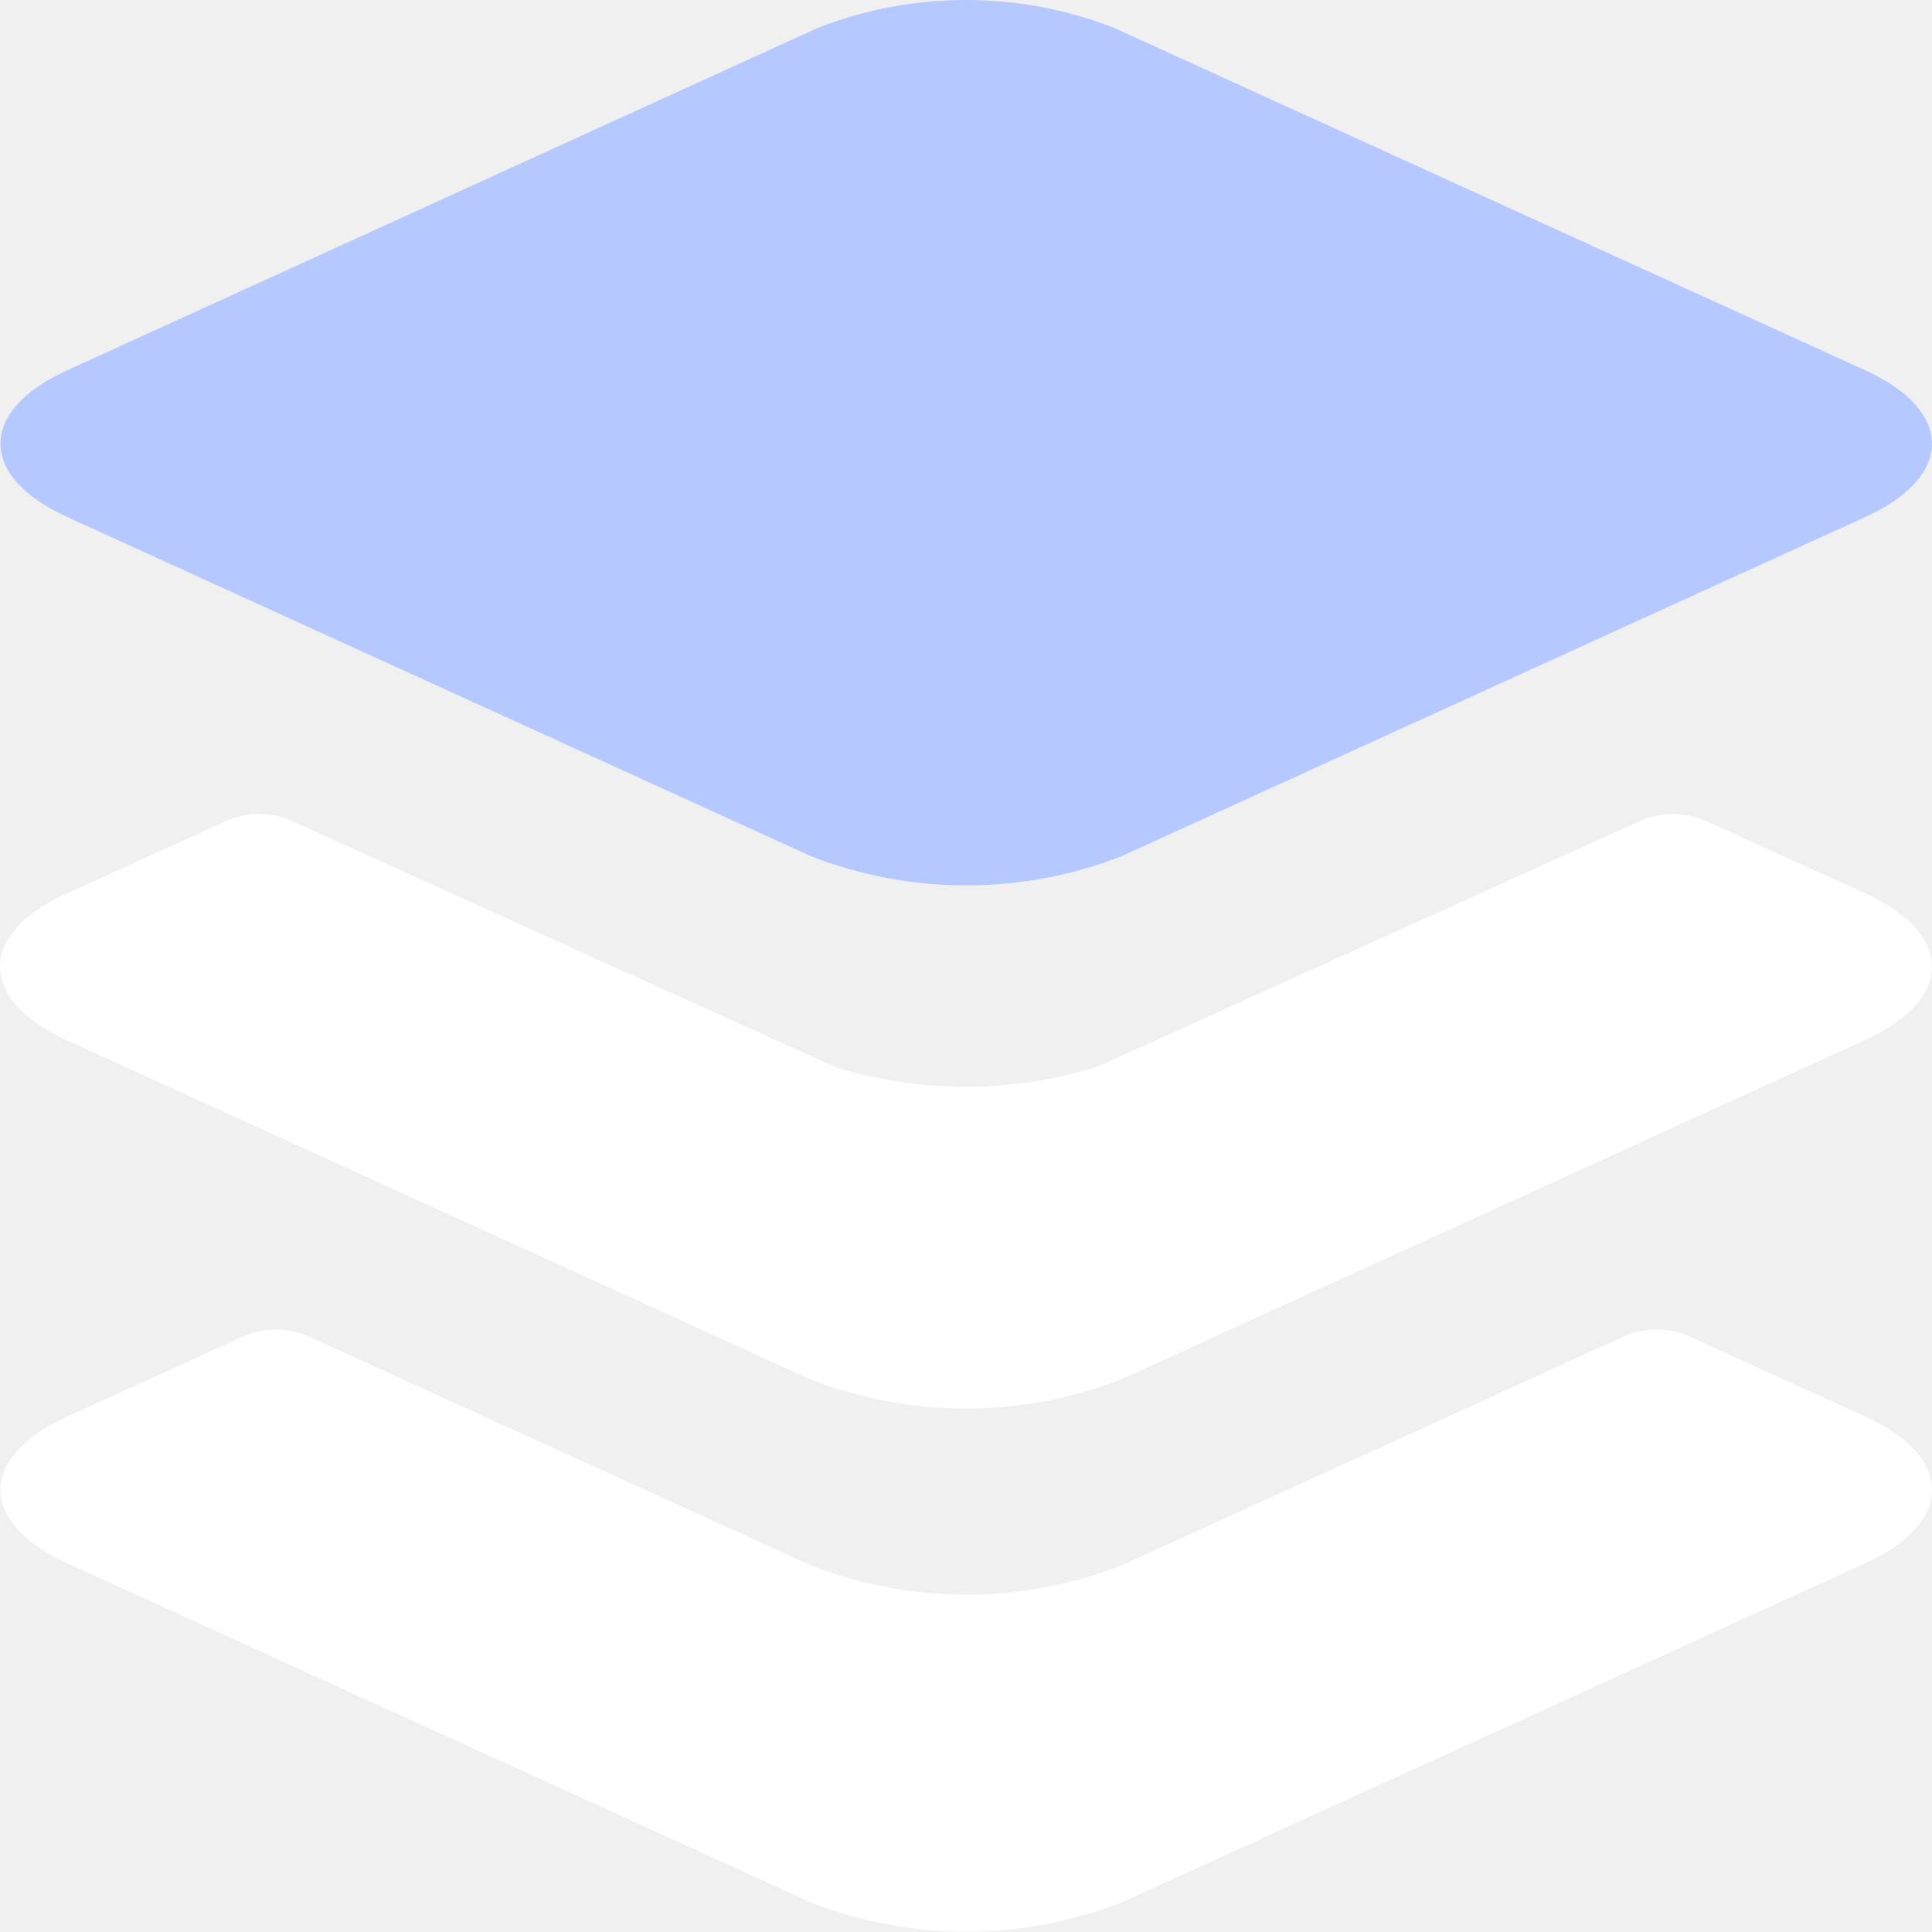
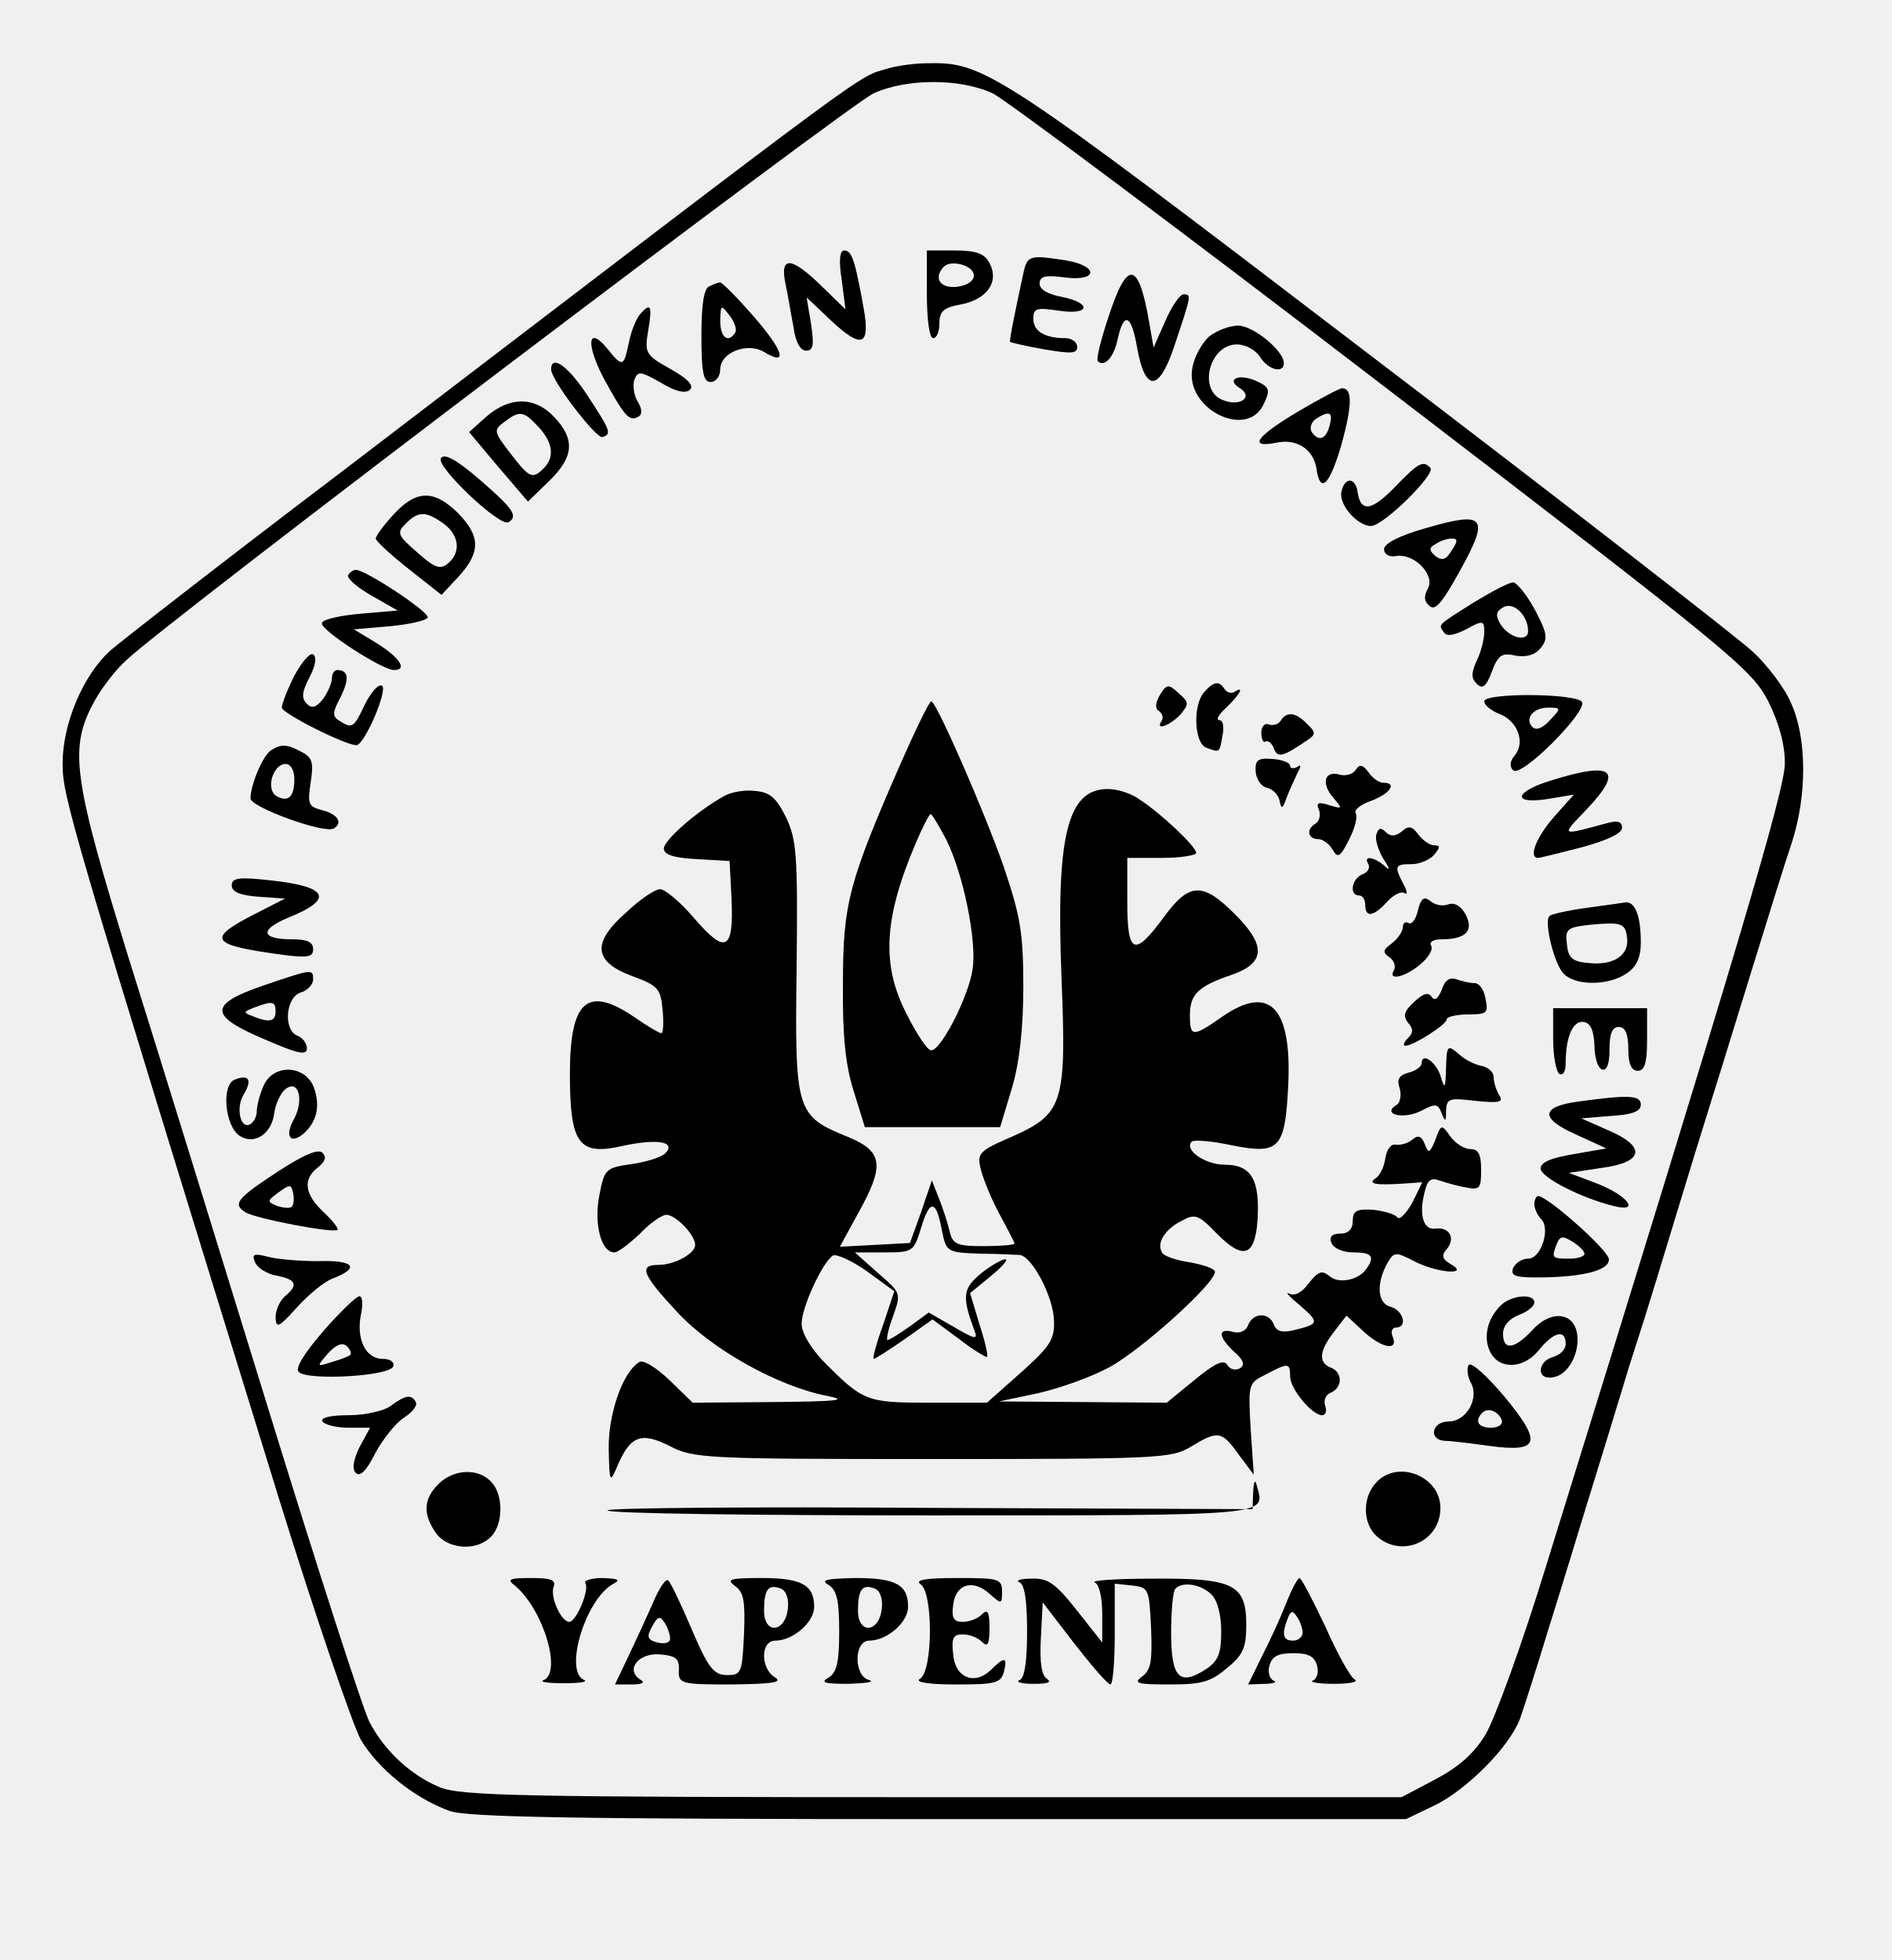
- <svg xmlns="http://www.w3.org/2000/svg" width="311.983" height="311.929" viewBox="0 0 311.983 311.929">
-   <g id="Icon_ionic-ios-apps" data-name="Icon ionic-ios-apps" transform="translate(-4.494 -4.496)">
-     <path id="Path_9" data-name="Path 9" d="M305.678,64.318,184.327,9a65.721,65.721,0,0,0-47.842,0L15.22,64.318c-14.293,6.5-14.293,17.117,0,23.639l120.221,54.826a69.059,69.059,0,0,0,50.033,0L305.687,87.956C319.971,81.46,319.971,70.822,305.678,64.318Z" transform="translate(0.07 0)" fill="#b5c8ff" />
-     <g id="Group_1" data-name="Group 1" transform="translate(4.493 135.941)">
-       <path id="Path_10" data-name="Path 10" d="M135.441,61.195,54.375,24.239a13.18,13.18,0,0,0-10.8,0L15.22,37.154C.927,43.65.927,54.271,15.22,60.792l120.221,54.826a69.058,69.058,0,0,0,50.033,0L305.687,60.792c14.293-6.5,14.293-17.117,0-23.639L277.341,24.239a13.18,13.18,0,0,0-10.8,0L185.474,61.195A69.058,69.058,0,0,1,135.441,61.195Z" transform="translate(-4.423 60.176)" fill="#fff" />
-       <path id="Path_11" data-name="Path 11" d="M305.757,28.732,280,17.033a12.992,12.992,0,0,0-10.724,0l-87.724,39.72a71.712,71.712,0,0,1-42.159,0L51.681,17.033a12.992,12.992,0,0,0-10.724,0l-25.744,11.7C.92,35.228.92,45.849,15.213,52.371L135.426,107.2a69.058,69.058,0,0,0,50.033,0L305.671,52.371C320.049,45.866,320.049,35.228,305.757,28.732Z" transform="translate(-4.493 -15.875)" fill="#fff" />
-     </g>
+ <svg xmlns="http://www.w3.org/2000/svg" version="1.0" width="302pt" height="313pt" viewBox="0 0 302 313" preserveAspectRatio="xMidYMid meet">
+   <g transform="translate(0,313) scale(0.1,-0.1)" fill="#000000" stroke="none">
+     <path d="M1419 3021 c-54 -17 8 29 -869 -641 -190 -144 -358 -275 -374 -289 -43 -39 -76 -116 -76 -180 0 -54 8 -82 346 -1176 58 -187 117 -359 130 -383 28 -47 86 -94 142 -114 29 -10 196 -13 782 -13 l745 0 46 22 c51 25 119 93 136 138 6 17 27 82 46 145 20 63 54 176 77 250 23 74 46 151 52 170 6 19 17 53 24 75 7 22 29 94 49 160 20 66 47 154 60 195 13 41 42 136 65 210 23 74 50 162 61 194 25 77 24 168 -1 223 -10 24 -38 61 -62 83 -24 22 -299 236 -613 475 -594 454 -613 466 -704 464 -20 0 -48 -4 -62 -8z m166 -40 c22 -11 303 -221 625 -468 556 -426 586 -451 613 -502 18 -36 27 -70 27 -100 0 -43 -76 -298 -381 -1281 -38 -124 -82 -245 -97 -270 -19 -31 -43 -52 -81 -72 l-53 -28 -749 0 c-655 0 -754 2 -787 16 -46 19 -88 58 -112 104 -10 19 -82 242 -160 495 -78 253 -178 577 -223 720 -89 288 -97 338 -59 410 11 22 35 54 54 71 65 62 1154 887 1193 905 53 24 138 24 190 0z" />
+     <path d="M1344 2683 l6 -47 -38 37 c-48 47 -67 49 -58 5 4 -18 9 -50 13 -70 3 -24 11 -38 20 -38 12 0 13 9 8 43 l-7 42 38 -36 c50 -47 64 -42 53 19 -14 78 -19 92 -31 92 -7 0 -9 -15 -4 -47z" />
+     <path d="M1480 2660 c0 -40 4 -70 10 -70 6 0 10 11 10 24 0 19 7 25 35 30 41 8 61 36 45 66 -8 15 -21 20 -55 20 l-45 0 0 -70z m75 30 c0 -9 -11 -16 -27 -18 -27 -3 -38 14 -21 32 12 12 48 2 48 -14z" />
+     <path d="M1635 2698 c-14 -65 -24 -113 -22 -114 1 -1 26 -7 55 -12 42 -7 52 -7 52 4 0 8 -9 14 -19 14 -33 0 -51 11 -51 31 0 17 5 18 40 13 50 -8 55 12 5 22 -22 4 -35 12 -35 21 0 12 9 14 40 10 53 -7 55 18 3 27 -57 9 -62 8 -68 -16z" />
+     <path d="M1770 2624 c-12 -36 -20 -68 -17 -71 11 -10 26 7 32 37 10 44 22 37 31 -17 13 -70 35 -68 59 4 27 81 28 83 15 83 -6 0 -19 -19 -29 -42 l-19 -43 -7 40 c-17 99 -35 101 -65 9z" />
+     <path d="M1133 2673 c-9 -3 -13 -29 -13 -79 0 -59 3 -74 15 -74 8 0 15 9 15 20 0 27 43 44 70 28 39 -24 31 2 -16 56 -27 31 -51 55 -54 55 -3 0 -11 -3 -17 -6z m41 -74 c-11 -18 -24 -8 -24 19 1 26 1 26 15 8 8 -10 12 -23 9 -27z" />
+     <path d="M1021 2627 c-6 -8 -14 -28 -17 -45 -8 -38 -10 -39 -34 -9 -32 39 -35 7 -5 -49 33 -60 40 -68 55 -59 6 4 5 13 -2 24 -6 10 -8 26 -5 35 6 14 10 13 42 -5 25 -15 40 -18 47 -11 6 6 -3 17 -32 33 -39 22 -41 25 -35 61 7 41 4 46 -14 25z" />
+     <path d="M1931 2593 c-11 -10 -24 -32 -27 -50 -13 -66 88 -116 114 -58 11 23 9 27 -13 37 -28 12 -48 2 -25 -12 22 -14 0 -30 -27 -19 -41 15 -22 89 22 89 14 0 30 -9 37 -20 13 -21 38 -27 38 -10 0 20 -49 60 -73 60 -14 0 -34 -8 -46 -17z" />
+     <path d="M880 2540 c0 -17 72 -111 82 -108 15 5 13 10 -23 65 -31 48 -59 68 -59 43z" />
+     <path d="M2073 2473 c-67 -40 -81 -59 -35 -50 32 7 59 -10 64 -41 6 -42 21 -27 40 38 17 62 18 90 1 90 -4 0 -36 -17 -70 -37z m50 -23 c-6 -22 -18 -26 -29 -9 -3 6 0 15 7 20 22 14 28 11 22 -11z" />
+     <path d="M777 2465 l-28 -25 47 -56 47 -55 34 33 c39 38 42 66 8 102 -31 33 -71 33 -108 1z m83 -17 c23 -25 26 -48 8 -66 -18 -18 -23 -15 -53 24 -27 35 -27 37 -10 50 25 19 31 18 55 -8z" />
+     <path d="M704 2398 c-8 -13 94 -110 108 -102 16 10 7 22 -46 68 -37 32 -57 43 -62 34z" />
+     <path d="M2230 2355 c-39 -41 -57 -44 -62 -12 -3 25 -21 26 -26 2 -5 -21 26 -55 47 -55 20 0 104 83 95 93 -12 12 -19 8 -54 -28z" />
+     <path d="M629 2309 c-16 -17 -29 -35 -29 -39 0 -4 24 -26 53 -49 l52 -41 28 30 c35 39 34 64 -2 101 -38 37 -66 37 -102 -2z m79 -15 c25 -18 29 -46 7 -64 -12 -10 -21 -7 -49 18 -31 27 -33 31 -18 46 20 20 32 20 60 0z" />
+     <path d="M2278 2287 c-43 -12 -68 -25 -68 -34 0 -8 8 -13 19 -11 29 5 63 -30 51 -52 -7 -12 -6 -21 3 -28 9 -8 21 7 49 58 47 85 39 94 -54 67z m40 -36 c-9 -15 -15 -17 -26 -9 -10 9 -11 13 0 19 7 5 19 9 26 9 10 0 10 -4 0 -19z" />
+     <path d="M556 2212 c-3 -5 14 -20 37 -33 l42 -24 -59 -5 c-33 -3 -61 -9 -62 -15 -4 -10 96 -75 115 -75 22 0 10 19 -26 42 l-38 23 58 5 c31 3 58 9 60 14 2 9 -99 76 -115 76 -4 0 -9 -4 -12 -8z" />
+     <path d="M2355 2169 c-62 -39 -58 -36 -50 -48 4 -8 16 -6 36 4 27 15 29 14 29 -4 0 -11 -5 -32 -12 -46 -9 -20 -9 -28 0 -37 9 -9 15 -5 24 19 10 27 16 31 38 26 17 -3 31 1 40 12 12 15 11 23 -9 61 -13 24 -29 44 -35 44 -6 0 -33 -14 -61 -31z m85 -47 c0 -18 -30 -11 -44 11 -8 14 -8 20 4 27 16 10 40 -12 40 -38z" />
+     <path d="M470 2051 c-11 -22 -20 -45 -20 -51 0 -9 101 -60 119 -60 13 0 51 89 41 95 -6 3 -17 -10 -27 -29 -18 -39 -21 -40 -41 -27 -12 7 -11 14 2 38 14 29 13 43 -6 43 -4 0 -8 -6 -8 -13 0 -7 -6 -22 -14 -33 -11 -14 -18 -16 -26 -8 -9 9 -8 19 4 42 10 19 12 33 6 37 -5 3 -18 -12 -30 -34z" />
+     <path d="M1852 2020 c-7 -12 -8 -21 -2 -25 6 -4 8 -11 5 -16 -11 -16 11 -9 29 9 15 18 15 20 -2 35 -16 15 -19 15 -30 -3z" />
+     <path d="M1923 2025 c-19 -21 -16 -82 3 -89 22 -8 21 -9 26 19 3 14 1 25 -5 25 -6 0 -1 9 11 20 22 21 30 36 13 25 -5 -3 -12 -1 -16 5 -8 13 -17 12 -32 -5z" />
+     <path d="M2370 2010 c0 -6 11 -15 24 -20 29 -11 42 -45 25 -66 -8 -9 -9 -18 -3 -24 13 -13 119 94 110 109 -9 14 -156 15 -156 1z m105 -30 c-12 -13 -22 -17 -28 -11 -13 13 1 31 25 31 21 0 21 -1 3 -20z" />
+     <path d="M1440 1915 c-85 -194 -94 -228 -94 -355 -1 -83 4 -131 17 -172 l18 -58 108 0 108 0 19 63 c12 41 18 95 18 162 0 86 -5 113 -31 190 -31 89 -108 265 -116 265 -3 0 -24 -43 -47 -95z m71 -126 c27 -54 49 -161 42 -207 -7 -46 -53 -134 -67 -129 -6 1 -23 27 -38 57 -41 79 -37 153 14 273 11 26 22 47 24 47 2 0 13 -18 25 -41z" />
+     <path d="M2045 1979 c-4 -6 -12 -8 -19 -6 -6 3 -12 -3 -12 -13 0 -10 3 -17 7 -14 4 2 10 -3 13 -11 6 -16 14 -14 55 14 12 8 12 12 -2 25 -18 19 -33 20 -42 5z" />
+     <path d="M433 1932 c-13 -8 -33 -55 -33 -77 0 -14 118 -57 133 -48 15 9 6 23 -18 29 -23 6 -24 10 -19 44 5 32 3 40 -14 49 -24 13 -33 13 -49 3z m37 -46 c0 -29 -10 -38 -29 -27 -17 11 -5 51 15 51 8 0 14 -10 14 -24z" />
+     <path d="M2005 1898 c1 -13 9 -24 18 -26 9 -2 18 -11 20 -20 3 -15 5 -14 11 3 4 11 12 28 17 39 7 13 7 16 0 11 -6 -3 -11 -2 -11 2 0 5 -13 10 -28 11 -24 2 -28 -2 -27 -20z" />
+     <path d="M2165 1901 c-4 -7 -16 -11 -26 -8 -24 7 -30 -14 -10 -37 15 -18 15 -18 -6 -12 -18 6 -22 4 -17 -7 3 -8 1 -18 -5 -22 -16 -9 -13 -25 4 -25 7 0 18 -8 23 -17 8 -14 12 -12 26 16 9 17 14 36 11 42 -4 5 7 14 24 20 30 11 43 29 20 29 -7 0 -17 7 -24 17 -9 12 -14 13 -20 4z" />
+     <path d="M2478 1884 c-60 -18 -65 -39 -7 -30 l42 7 -32 -36 c-28 -32 -41 -65 -25 -65 3 0 35 8 70 17 40 11 64 22 64 31 0 10 -7 12 -22 8 -78 -21 -76 -22 -35 21 60 63 44 78 -55 47z" />
+     <path d="M1155 1858 c-43 -24 -95 -70 -95 -83 0 -10 16 -15 53 -17 l52 -3 3 -59 c4 -84 -9 -91 -59 -33 -22 26 -47 47 -55 47 -8 0 -32 -16 -54 -37 -56 -49 -52 -79 10 -102 41 -15 45 -20 48 -54 2 -20 1 -37 -2 -37 -3 0 -22 11 -42 25 -76 52 -104 28 -104 -90 0 -112 14 -131 84 -115 55 12 87 7 68 -12 -6 -6 -31 -14 -54 -17 -41 -6 -43 -8 -51 -50 -9 -46 3 -91 24 -91 6 0 24 14 41 30 16 17 35 30 42 30 15 0 46 -32 46 -48 0 -14 -33 -32 -59 -32 -32 0 -25 -16 31 -76 56 -60 161 -118 238 -133 36 -7 19 -9 -85 -10 l-129 -1 -37 36 c-21 20 -42 33 -48 29 -27 -16 -50 -84 -49 -139 1 -53 2 -55 13 -29 21 50 38 57 84 34 38 -20 56 -21 420 -21 363 0 382 1 413 20 43 26 49 25 76 -13 l24 -32 -5 73 c-4 72 -4 73 24 87 36 19 39 19 39 -3 0 -20 35 -62 51 -62 6 0 8 7 5 15 -3 9 1 18 9 21 19 8 19 33 0 40 -20 8 -19 26 5 57 l20 26 27 -25 c29 -27 56 -32 47 -9 -4 8 -1 15 5 15 19 0 12 27 -8 33 -22 5 -24 38 -5 71 10 17 13 17 42 2 36 -19 90 -23 59 -5 -14 8 -16 14 -7 24 15 18 4 36 -18 33 -19 -3 -27 22 -17 59 4 18 10 23 23 18 9 -3 28 -9 42 -11 23 -5 25 -2 25 28 0 24 -4 33 -17 33 -10 0 -24 9 -32 20 -14 20 -15 20 -24 -5 -9 -22 -11 -23 -17 -7 -5 13 -11 15 -20 7 -7 -6 -19 -9 -26 -8 -8 2 -15 -8 -17 -22 -2 -14 -9 -28 -16 -32 -13 -9 2 -11 47 -8 l28 2 -16 -33 c-10 -17 -20 -28 -24 -23 -3 5 -21 10 -38 12 -27 2 -33 -2 -33 -18 0 -13 -7 -20 -20 -20 -13 0 -18 -5 -14 -15 4 -9 19 -15 35 -15 29 0 35 -6 21 -26 -12 -18 -44 -25 -59 -12 -12 10 -18 8 -33 -11 -11 -15 -22 -21 -31 -17 -8 4 -1 -4 16 -18 32 -28 32 -30 -8 -40 -20 -5 -29 -2 -33 9 -8 20 -33 19 -41 -1 -3 -9 -13 -14 -24 -11 -25 7 -24 -8 2 -32 15 -13 17 -21 9 -26 -7 -4 -16 -2 -20 5 -6 10 -20 3 -53 -24 l-44 -36 -134 1 -134 1 62 13 c35 8 86 26 115 42 50 27 168 133 168 152 0 5 -18 11 -39 15 -22 3 -42 10 -45 15 -10 15 3 37 30 51 22 12 27 11 56 -19 43 -44 62 -38 66 21 4 64 -10 88 -52 88 -32 0 -66 24 -53 37 4 3 32 1 64 -6 76 -15 85 -6 90 96 6 125 -30 162 -106 109 -47 -33 -51 -32 -51 3 0 33 13 46 66 64 55 19 56 47 6 97 -52 52 -73 51 -114 -5 -47 -64 -58 -59 -58 25 l0 70 55 0 c30 0 55 4 55 8 0 10 -56 63 -90 85 -13 10 -36 17 -51 17 -65 0 -83 -75 -74 -302 8 -201 3 -217 -81 -254 -51 -22 -54 -26 -48 -51 4 -16 17 -48 30 -72 13 -24 24 -45 24 -47 0 -2 -22 -4 -49 -4 -44 0 -50 3 -55 25 -3 13 -11 37 -17 52 l-11 28 -17 -50 -18 -50 -56 -3 -56 -3 29 53 c43 77 40 99 -15 122 -84 34 -86 40 -83 270 2 182 0 205 -17 241 -16 32 -26 40 -50 42 -16 2 -39 -2 -50 -9z m349 -693 c7 -34 8 -35 59 -37 29 0 58 -2 65 -2 20 -2 54 -67 55 -105 1 -30 -6 -41 -53 -83 l-54 -48 -93 0 c-100 0 -105 2 -170 68 -19 20 -33 44 -33 58 0 26 33 98 50 109 5 3 30 -8 54 -25 l44 -32 -18 -54 c-11 -30 -17 -54 -15 -54 3 0 24 14 49 31 l45 32 42 -31 c23 -18 44 -30 45 -29 2 2 -3 25 -12 52 l-15 50 33 27 c18 15 29 27 23 27 -5 0 -23 -10 -39 -23 -29 -24 -30 -37 -10 -91 6 -15 1 -14 -33 6 l-40 23 -30 -22 c-17 -12 -33 -22 -36 -22 -2 0 1 17 9 38 13 37 13 37 -24 69 l-37 33 47 0 c46 0 47 1 59 40 14 46 24 44 33 -5z" />
+     <path d="M2198 1798 c-3 -7 2 -24 10 -38 12 -18 12 -22 2 -12 -17 14 -34 16 -25 2 3 -6 -1 -13 -9 -16 -18 -7 -22 -34 -6 -34 6 0 10 -7 10 -15 0 -21 13 -19 35 5 10 11 22 17 27 14 6 -4 5 3 -1 14 -15 29 -14 32 13 32 13 0 29 7 36 15 10 12 10 15 0 15 -7 0 -18 8 -25 17 -10 14 -16 15 -27 5 -10 -8 -18 -8 -25 -1 -8 8 -12 7 -15 -3z" />
+     <path d="M370 1716 c0 -10 13 -16 43 -18 l42 -3 -47 -24 c-80 -41 -73 -50 45 -66 39 -5 47 -3 47 9 0 12 -10 16 -34 16 -49 0 -52 15 -7 34 75 30 66 50 -26 60 -52 6 -63 4 -63 -8z" />
+     <path d="M2264 1676 c-3 -14 -10 -23 -15 -20 -5 3 -9 0 -9 -7 0 -6 -8 -18 -17 -25 -15 -11 -16 -15 -4 -23 7 -5 10 -14 7 -20 -11 -18 17 -12 42 9 13 11 21 24 17 30 -3 6 4 10 17 10 39 0 52 14 38 40 -7 13 -17 19 -27 16 -9 -4 -22 -1 -29 5 -10 8 -15 5 -20 -15z" />
+     <path d="M2532 1680 c-29 -4 -56 -10 -58 -13 -9 -9 8 -78 23 -92 19 -20 73 -19 101 1 15 10 22 25 22 49 0 42 -9 65 -24 64 -6 -1 -35 -5 -64 -9z m66 -47 c4 -28 -21 -45 -60 -41 -27 2 -34 8 -36 30 -3 24 0 27 35 31 52 5 58 3 61 -20z" />
+     <path d="M420 1556 c-87 -30 -87 -48 3 -86 53 -23 67 -26 67 -14 0 8 -7 17 -15 20 -23 9 -19 61 5 69 11 3 20 13 20 21 0 17 -1 17 -80 -10z m20 -41 c0 -16 -9 -19 -36 -8 -16 6 -16 7 2 14 29 11 34 10 34 -6z" />
+     <path d="M2302 1549 c-6 -14 -11 -18 -16 -11 -5 8 -13 6 -28 -8 -16 -15 -18 -22 -10 -33 9 -10 9 -16 0 -25 -7 -7 -8 -12 -4 -12 13 0 66 34 66 42 0 4 15 8 34 8 30 0 33 2 28 25 -2 14 -10 25 -17 25 -8 0 -20 3 -29 6 -11 4 -19 -1 -24 -17z" />
+     <path d="M2480 1471 c0 -28 5 -53 10 -56 6 -3 10 4 10 17 0 43 12 69 29 66 11 -2 16 -14 17 -38 0 -18 5 -35 12 -38 8 -2 12 9 12 32 0 25 4 36 15 36 10 0 15 -11 15 -35 0 -24 5 -35 15 -35 11 0 15 12 15 50 l0 50 -75 0 -75 0 0 -49z" />
+     <path d="M2309 1424 c-1 -32 -2 -34 -8 -15 -6 24 -31 42 -31 23 0 -5 -9 -12 -21 -15 -15 -4 -19 -11 -14 -25 3 -11 1 -24 -6 -27 -23 -15 13 -23 40 -9 23 12 27 12 33 -4 6 -14 7 -14 7 4 1 20 5 21 47 16 39 -4 45 -2 38 9 -5 8 -9 21 -9 29 0 8 -9 16 -20 18 -11 2 -28 11 -37 20 -17 14 -18 12 -19 -24z" />
+     <path d="M420 1394 c-6 -14 -10 -31 -10 -39 0 -8 -5 -17 -10 -20 -16 -10 -24 26 -11 47 14 23 9 33 -14 24 -22 -8 -16 -75 8 -90 23 -15 51 3 55 37 2 14 10 31 17 37 21 18 31 -15 15 -46 -16 -28 -7 -42 14 -25 22 19 28 45 17 75 -15 37 -67 37 -81 0z" />
+     <path d="M2521 1371 c-61 -8 -63 -27 -4 -53 l48 -22 -52 -9 c-36 -6 -53 -13 -53 -23 0 -14 64 -47 117 -60 43 -11 22 17 -27 36 l-45 17 53 8 c67 9 71 34 10 60 l-43 19 48 4 c33 2 47 7 47 18 0 15 -19 16 -99 5z" />
+     <path d="M442 1258 c-64 -42 -71 -51 -50 -64 16 -10 141 -34 147 -28 2 2 -8 15 -22 28 -31 29 -34 53 -9 72 11 9 14 16 7 23 -7 7 -30 -3 -73 -31z m24 -55 c-3 -3 -13 -2 -23 1 -17 7 -17 8 2 22 18 13 20 13 23 -1 2 -9 1 -19 -2 -22z" />
+     <path d="M2450 1207 c0 -7 5 -18 11 -24 15 -15 0 -63 -21 -63 -10 0 -20 -7 -24 -15 -4 -12 3 -15 37 -15 73 0 117 11 116 29 0 14 -98 101 -113 101 -3 0 -6 -6 -6 -13z m80 -79 c0 -5 -11 -8 -25 -8 -27 0 -28 1 -19 24 5 12 9 13 25 3 10 -6 19 -15 19 -19z" />
+     <path d="M407 1115 c3 -9 18 -19 34 -22 32 -6 36 -15 14 -33 -8 -7 -15 -22 -15 -34 1 -18 5 -16 34 16 18 20 44 42 59 47 43 17 31 29 -25 27 -29 0 -65 3 -80 7 -23 6 -26 4 -21 -8z" />
+     <path d="M516 1004 c-31 -36 -45 -59 -39 -65 14 -14 145 -7 151 9 2 7 -5 12 -17 12 -27 0 -42 31 -35 69 4 17 3 31 -2 31 -5 0 -31 -25 -58 -56z m43 -38 c-2 -2 -15 -7 -29 -11 -25 -8 -25 -8 -6 14 13 14 23 18 30 11 5 -5 8 -11 5 -14z" />
+     <path d="M2396 1045 c-22 -22 -28 -52 -16 -75 15 -28 54 -26 78 5 23 28 42 33 42 9 0 -9 -9 -18 -20 -21 -23 -6 -27 -33 -6 -33 46 0 64 92 19 98 -14 2 -32 -6 -46 -22 -29 -31 -47 -33 -47 -6 0 13 10 24 25 30 14 5 25 14 25 20 0 15 -37 12 -54 -5z" />
+     <path d="M2345 950 c-3 -5 -2 -17 3 -27 15 -25 -6 -63 -35 -63 -27 0 -33 -30 -5 -31 9 0 41 -4 70 -8 81 -11 85 5 24 79 -28 33 -53 56 -57 50z m53 -88 c2 -7 -6 -12 -17 -12 -21 0 -27 11 -14 24 9 9 26 2 31 -12z" />
+     <path d="M624 885 c-10 -8 -41 -15 -67 -15 -30 0 -46 -4 -42 -10 3 -5 22 -10 41 -10 l35 0 -17 -31 c-10 -21 -12 -35 -6 -41 7 -7 17 3 31 31 12 22 32 48 46 57 14 9 22 20 19 25 -7 13 -17 11 -40 -6z" />
+     <path d="M700 760 c-24 -24 -25 -48 -4 -78 18 -26 65 -30 88 -6 20 20 20 68 0 88 -21 22 -60 20 -84 -4z" />
+     <path d="M2197 762 c-22 -24 -21 -65 1 -85 40 -36 102 -9 102 45 0 51 -69 78 -103 40z" />
+     <path d="M2001 747 l-1 -27 -515 2 c-283 2 -515 0 -515 -4 0 -5 232 -8 515 -8 550 0 535 -1 522 47 -3 12 -5 8 -6 -10z" />
+     <path d="M822 598 c45 -37 76 -139 46 -151 -7 -3 7 -5 32 -5 25 0 39 2 33 5 -33 13 1 127 45 153 14 7 10 9 -16 10 -18 0 -31 -4 -27 -9 6 -11 -15 -61 -26 -61 -13 0 -31 40 -25 56 4 11 -4 14 -36 14 -35 0 -39 -2 -26 -12z" />
+     <path d="M1042 569 c-11 -25 -29 -64 -40 -87 l-20 -42 26 0 c18 0 23 3 14 8 -24 16 -2 43 32 40 25 -2 31 -7 30 -25 -1 -22 3 -23 85 -23 63 1 81 3 69 11 -24 14 -24 59 0 59 28 0 62 29 62 54 0 35 -20 46 -84 46 -51 0 -57 -2 -42 -13 14 -10 16 -25 14 -77 -3 -61 -4 -65 -27 -65 -21 0 -30 11 -56 72 -17 40 -34 76 -38 79 -4 4 -15 -13 -25 -37z m216 -8 c-4 -38 -38 -42 -38 -3 0 34 7 43 27 35 8 -3 13 -16 11 -32z m-188 -48 c0 -6 -8 -9 -20 -6 -16 4 -18 9 -9 25 9 17 13 18 20 7 5 -8 9 -19 9 -26z" />
+     <path d="M1323 599 c13 -8 17 -24 17 -74 0 -50 -4 -66 -17 -74 -14 -8 -6 -10 32 -10 28 1 42 3 33 6 -25 6 -25 63 0 63 28 0 62 29 62 54 0 35 -19 46 -84 46 -46 -1 -57 -3 -43 -11z m85 -38 c-4 -38 -38 -42 -38 -3 0 34 7 43 27 35 8 -3 13 -16 11 -32z" />
+     <path d="M1470 600 c20 -13 20 -138 -1 -151 -9 -5 12 -9 57 -9 63 0 72 2 77 20 6 24 1 25 -20 4 -26 -26 -58 -14 -61 24 -3 26 0 32 15 32 11 0 24 -5 31 -12 9 -9 12 -4 12 22 0 26 -3 31 -12 22 -7 -7 -20 -12 -31 -12 -14 0 -18 6 -15 27 4 34 32 42 59 17 18 -16 19 -16 19 4 0 21 -5 22 -72 22 -50 0 -68 -3 -58 -10z" />
+     <path d="M1628 603 c8 -3 12 -29 12 -78 0 -49 -4 -75 -12 -78 -7 -3 3 -6 22 -6 22 0 30 2 22 8 -9 5 -12 26 -10 65 l3 57 50 -65 c28 -36 53 -65 58 -66 4 0 7 36 7 81 l0 80 28 -3 c26 -3 27 -5 30 -68 2 -52 0 -67 -14 -77 -15 -11 -9 -13 43 -13 52 0 66 4 92 26 26 21 31 33 31 69 0 65 -20 75 -150 74 -58 0 -99 -3 -92 -6 7 -3 12 -23 12 -50 l0 -46 -41 52 c-34 43 -46 51 -72 50 -18 0 -26 -3 -19 -6z m306 -19 c10 -9 16 -33 16 -59 0 -36 -5 -48 -25 -61 -42 -27 -55 -13 -55 59 0 35 3 67 7 70 11 12 41 7 57 -9z" />
+     <path d="M2053 568 c-9 -23 -27 -62 -39 -85 l-21 -43 26 1 c14 0 21 3 15 5 -7 3 -10 14 -7 24 4 15 14 20 38 20 24 0 34 -5 38 -20 3 -10 0 -21 -7 -24 -6 -2 9 -5 34 -5 25 0 40 3 33 7 -7 4 -28 42 -47 85 -20 42 -38 77 -41 77 -3 0 -13 -19 -22 -42z m27 -45 c0 -7 -7 -13 -15 -13 -16 0 -19 9 -9 35 5 13 8 14 15 3 5 -7 9 -19 9 -25z" />
  </g>
</svg>
